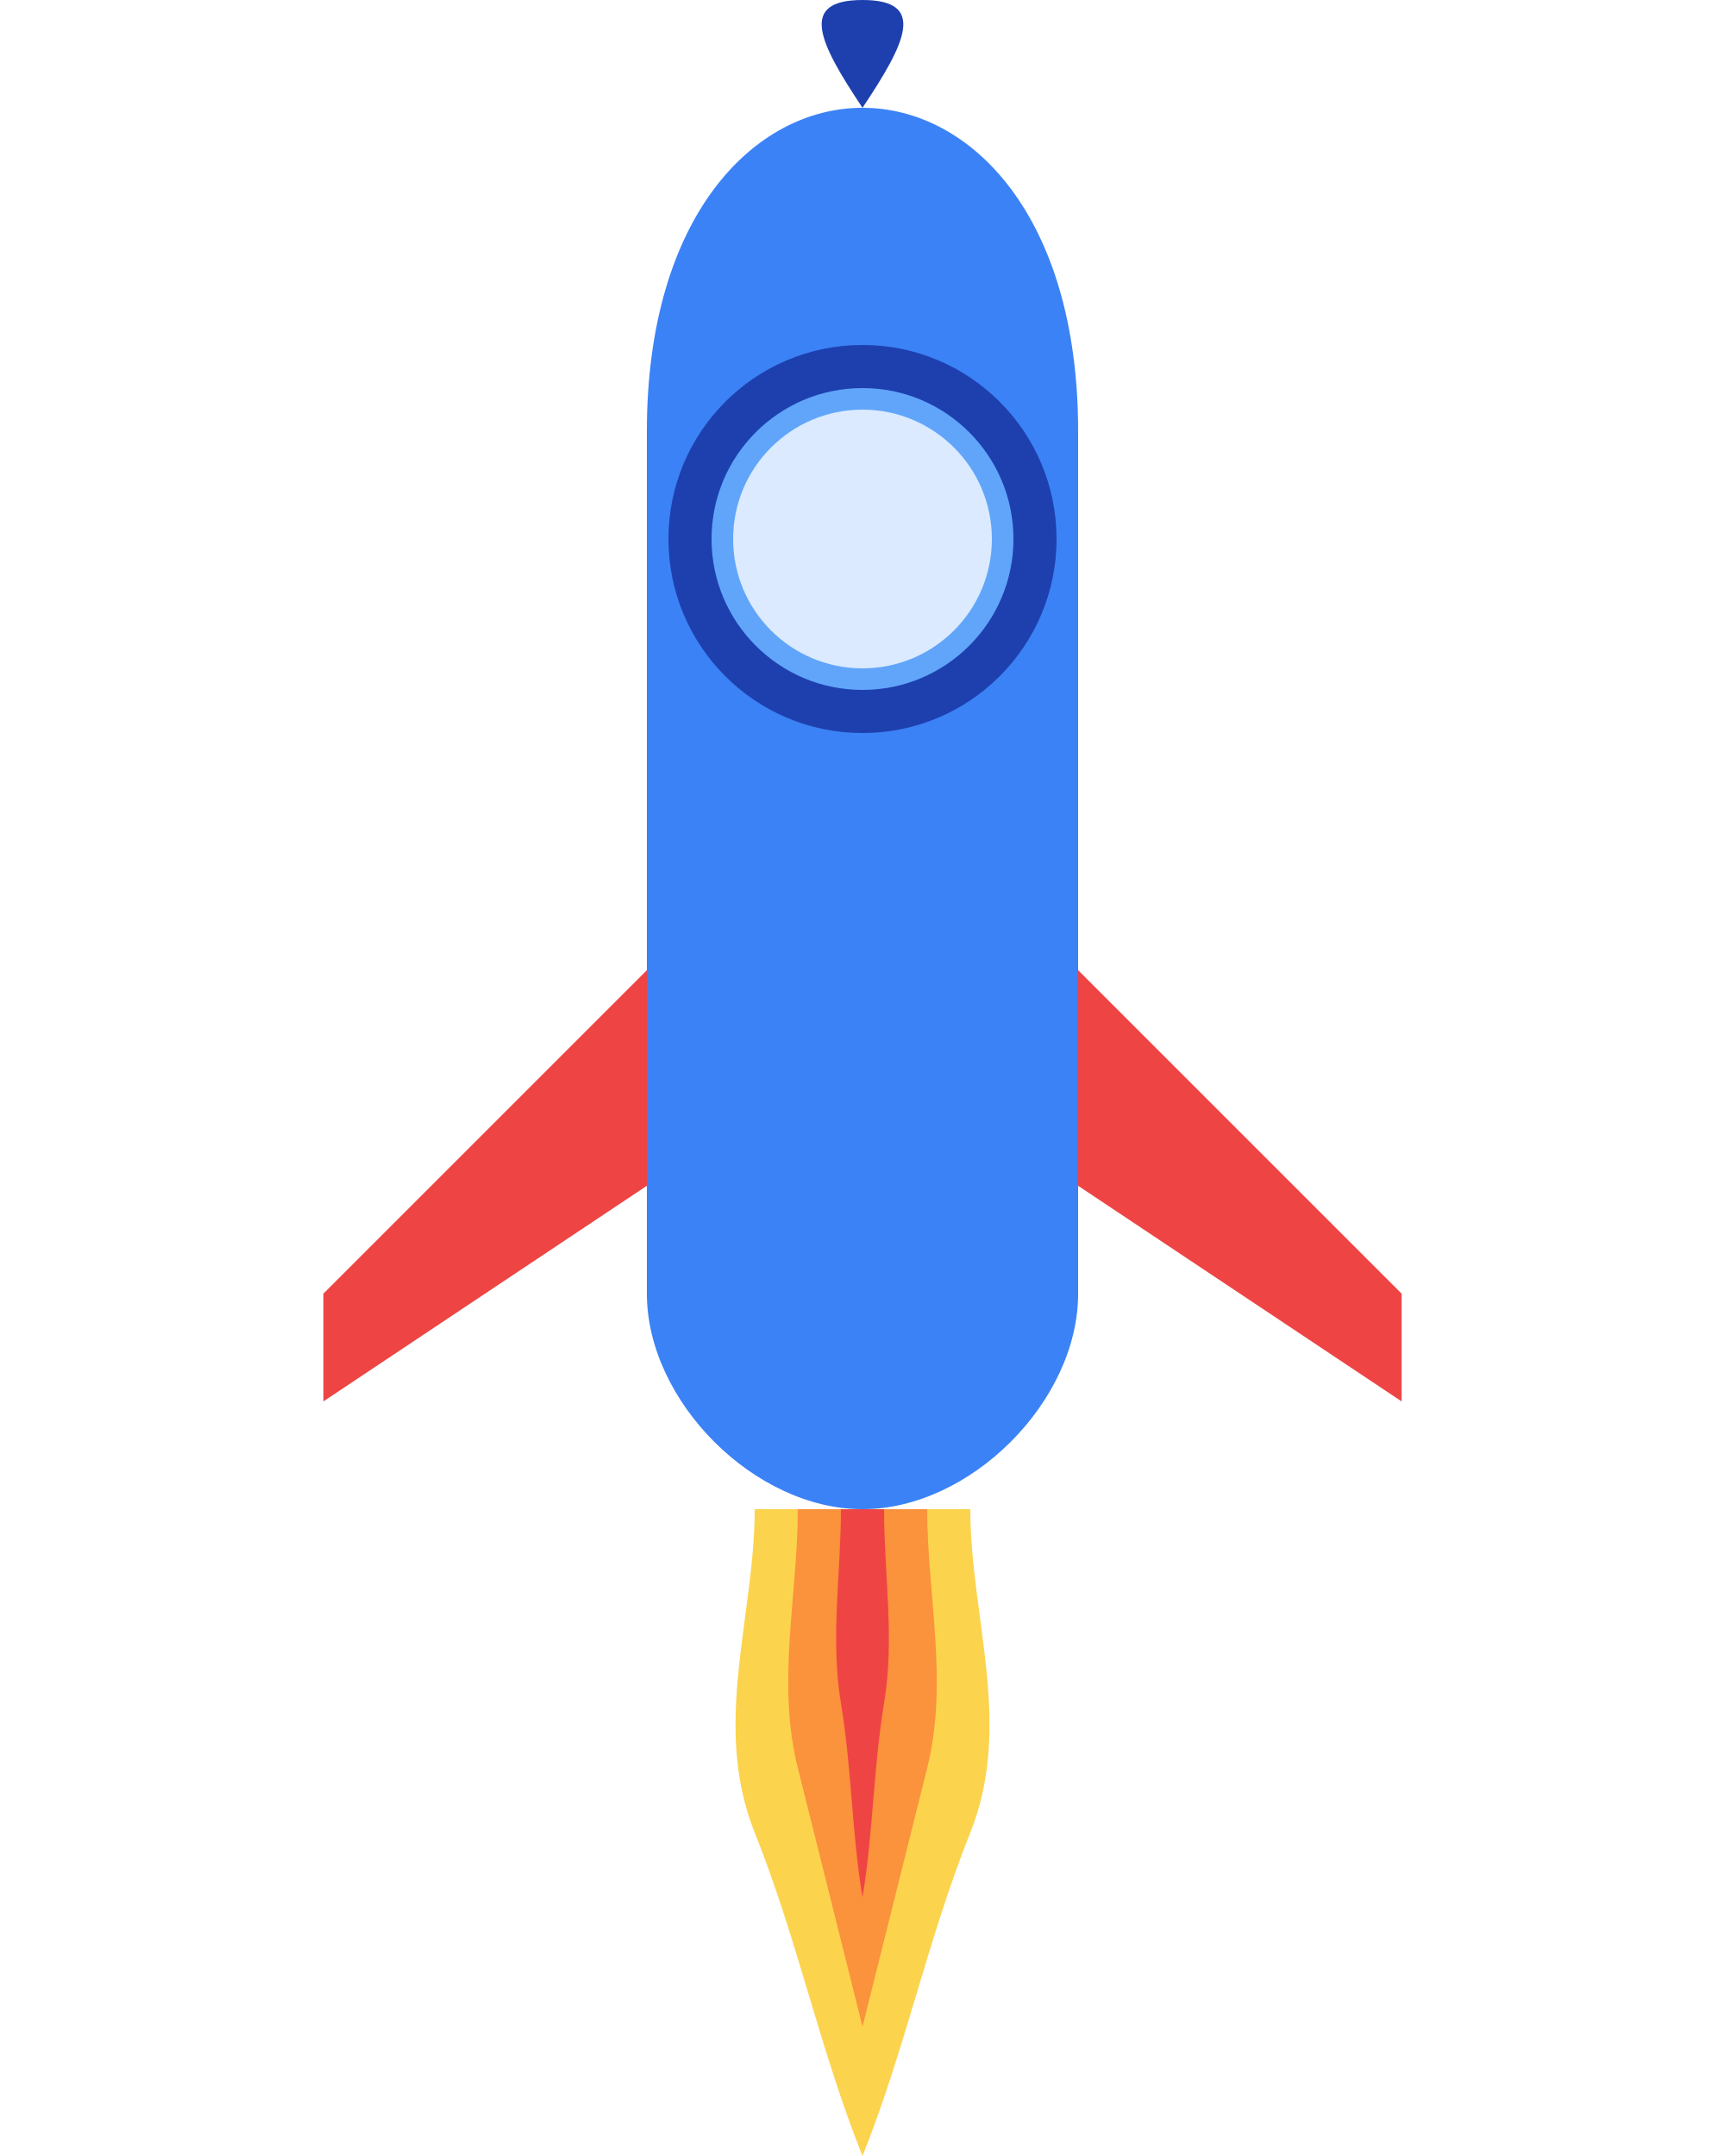
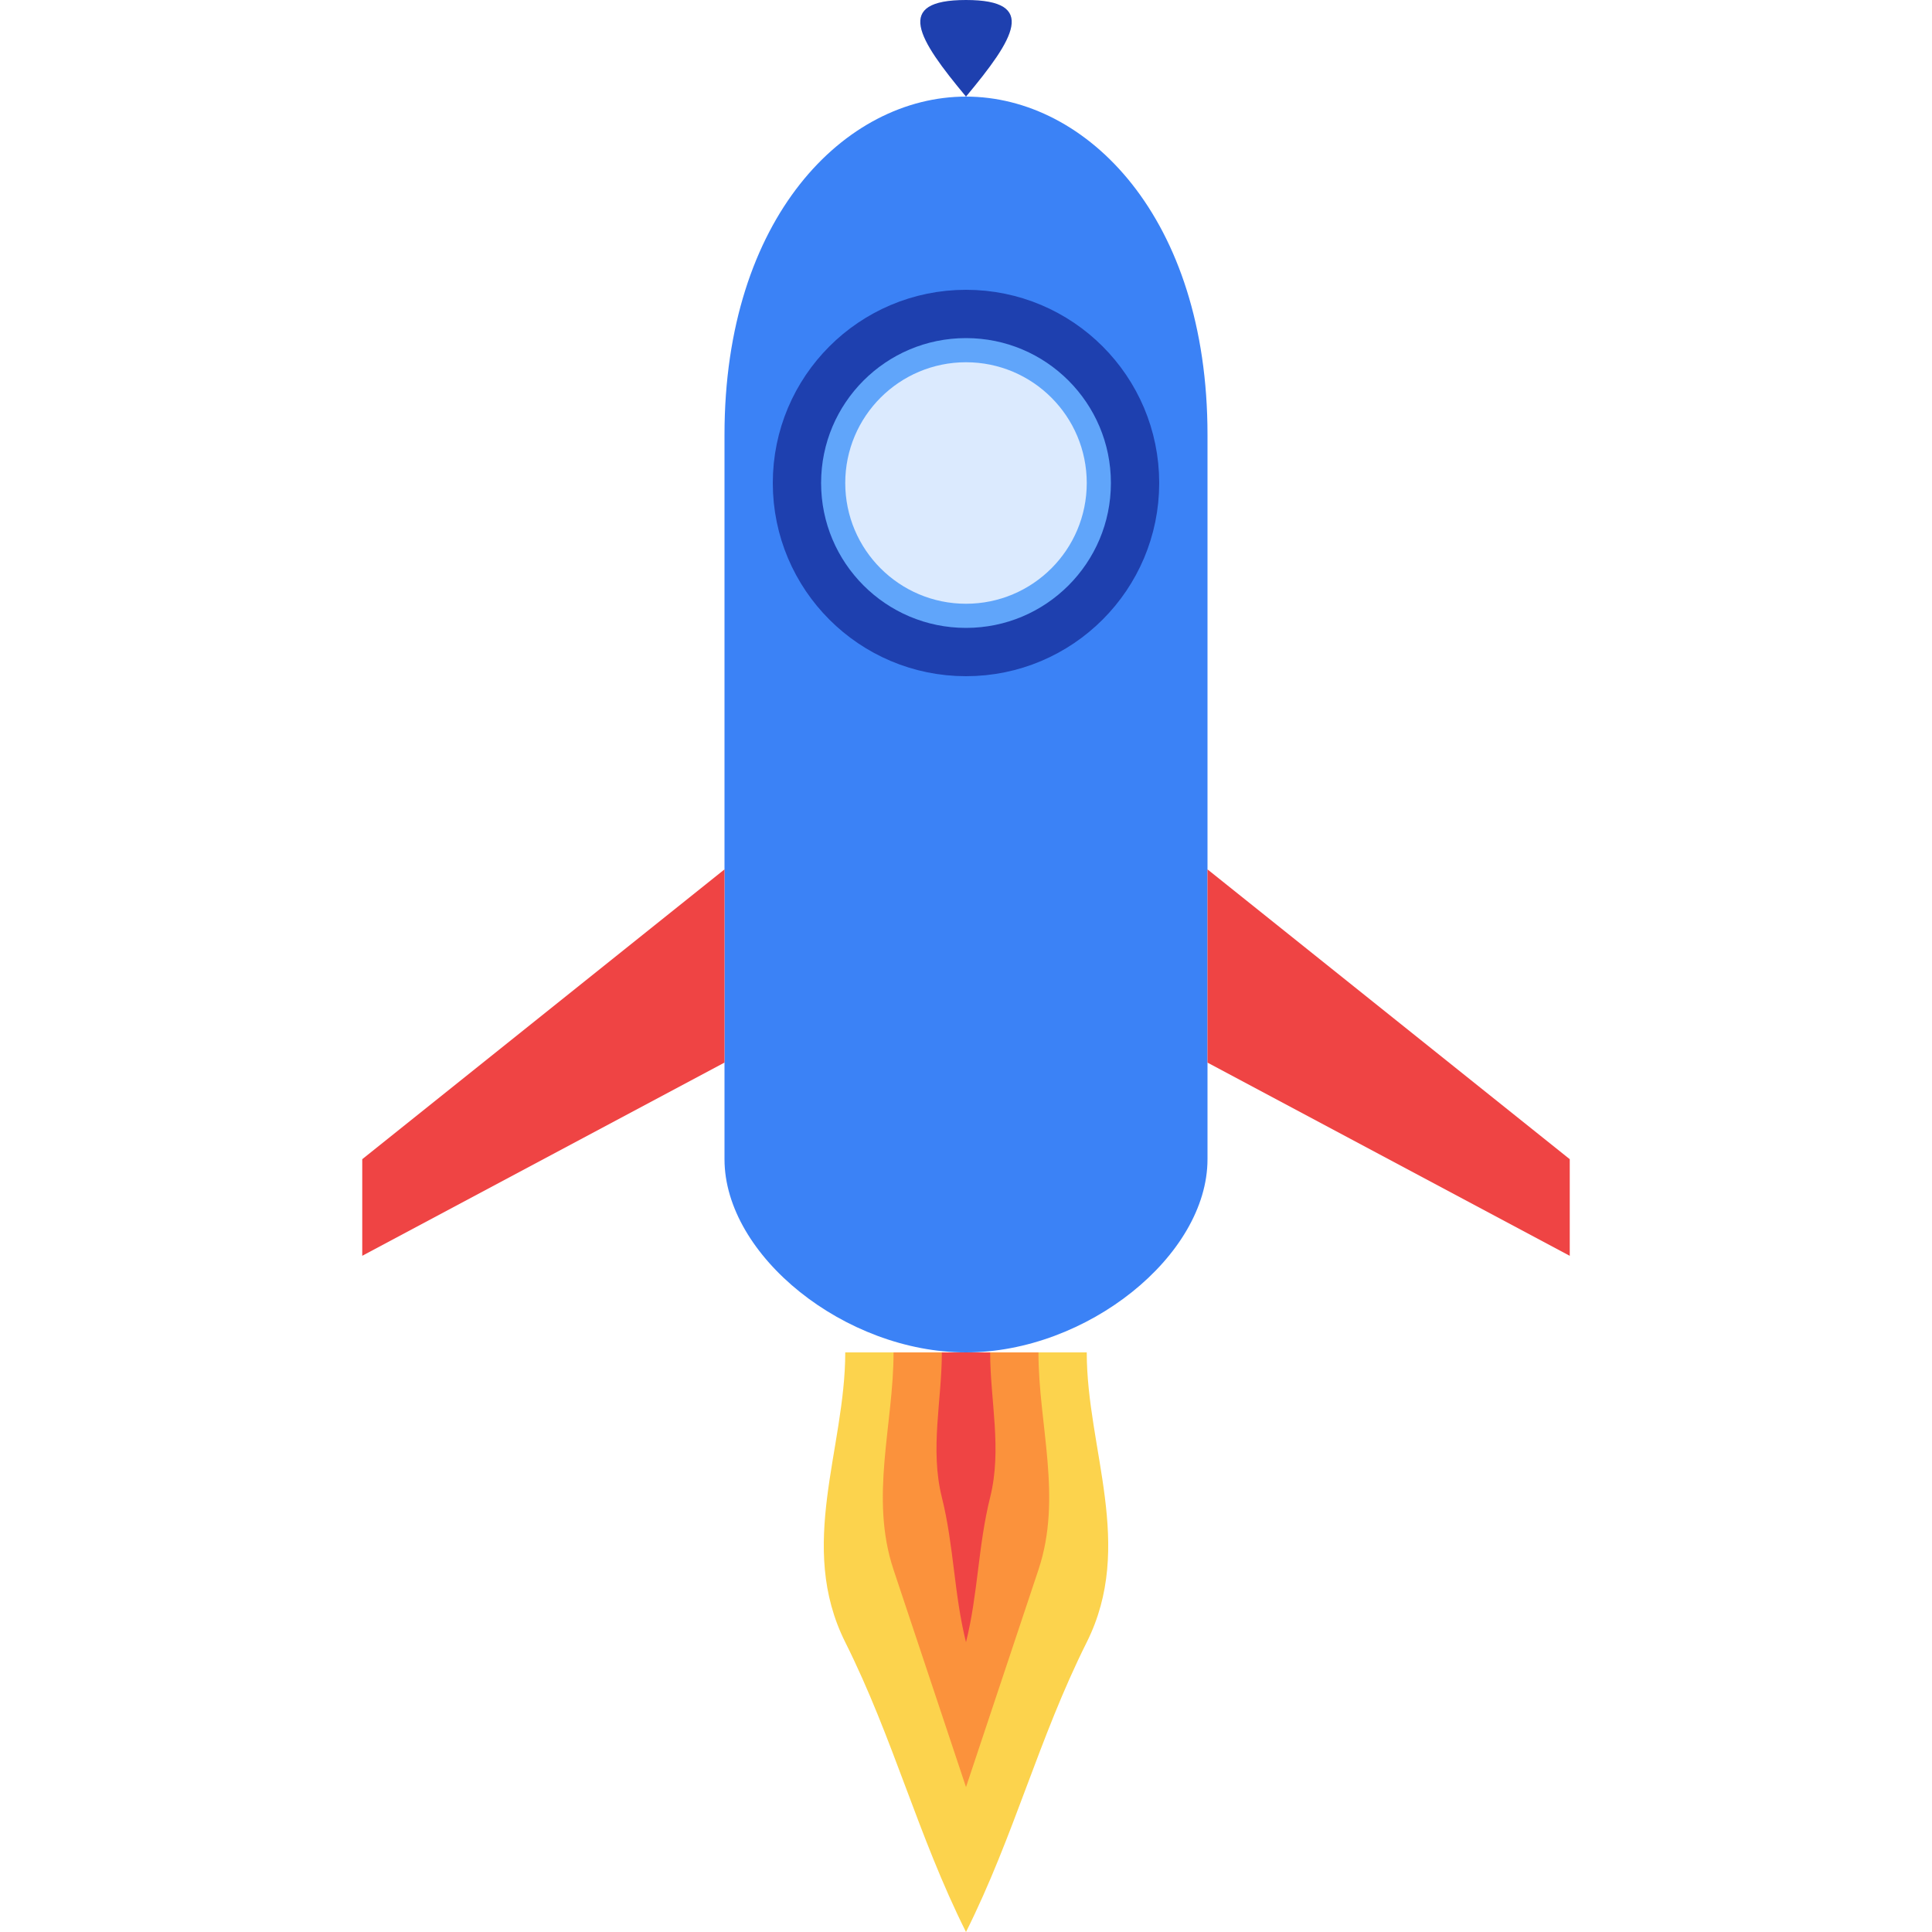
- <svg xmlns="http://www.w3.org/2000/svg" width="80" height="100" viewBox="0 0 80 100">
-   <path d="M40 5 C35 5 30 10 30 20 L30 60 C30 65 35 70 40 70 C45 70 50 65 50 60 L50 20 C50 10 45 5 40 5" fill="#3B82F6" />
-   <path d="M40 5 C38 2 37 0 40 0 C43 0 42 2 40 5" fill="#1E40AF" />
-   <circle cx="40" cy="25" r="8" fill="#60A5FA" stroke="#1E40AF" stroke-width="2" />
-   <circle cx="40" cy="25" r="6" fill="#DBEAFE" />
-   <path d="M30 45 L15 60 L15 65 L30 55 Z" fill="#EF4444" />
-   <path d="M50 45 L65 60 L65 65 L50 55 Z" fill="#EF4444" />
-   <path d="M35 70 C35 75 33 80 35 85 C37 90 38 95 40 100 C42 95 43 90 45 85 C47 80 45 75 45 70" fill="#FCD34D" />
-   <path d="M37 70 C37 74 36 78 37 82 C38 86 39 90 40 94 C41 90 42 86 43 82 C44 78 43 74 43 70" fill="#FB923C" />
-   <path d="M39 70 C39 73 38.5 76 39 79 C39.5 82 39.5 85 40 88 C40.5 85 40.5 82 41 79 C41.5 76 41 73 41 70" fill="#EF4444" />
+ <svg xmlns="http://www.w3.org/2000/svg" width="40" height="40" viewBox="0 0 40 40">
+   <path d="M20 2 C17.5 2 15 4.5 15 9 L15 24 C15 26 17.5 28 20 28 C22.5 28 25 26 25 24 L25 9 C25 4.5 22.5 2 20 2" fill="#3B82F6" />
+   <path d="M20 2 C19 0.8 18.5 0 20 0 C21.5 0 21 0.8 20 2" fill="#1E40AF" />
+   <circle cx="20" cy="10" r="3.5" fill="#60A5FA" stroke="#1E40AF" stroke-width="1" />
+   <circle cx="20" cy="10" r="2.5" fill="#DBEAFE" />
+   <path d="M15 18 L7.5 24 L7.5 26 L15 22 Z" fill="#EF4444" />
+   <path d="M25 18 L32.5 24 L32.5 26 L25 22 Z" fill="#EF4444" />
+   <path d="M17.5 28 C17.5 30 16.5 32 17.5 34 C18.5 36 19 38 20 40 C21 38 21.5 36 22.5 34 C23.5 32 22.5 30 22.5 28" fill="#FCD34D" />
+   <path d="M18.5 28 C18.5 29.5 18 31 18.5 32.5 C19 34 19.5 35.5 20 37 C20.5 35.5 21 34 21.5 32.5 C22 31 21.5 29.5 21.5 28" fill="#FB923C" />
+   <path d="M19.5 28 C19.5 29 19.25 30 19.5 31 C19.75 32 19.75 33 20 34 C20.25 33 20.25 32 20.5 31 C20.75 30 20.5 29 20.5 28" fill="#EF4444" />
</svg>
